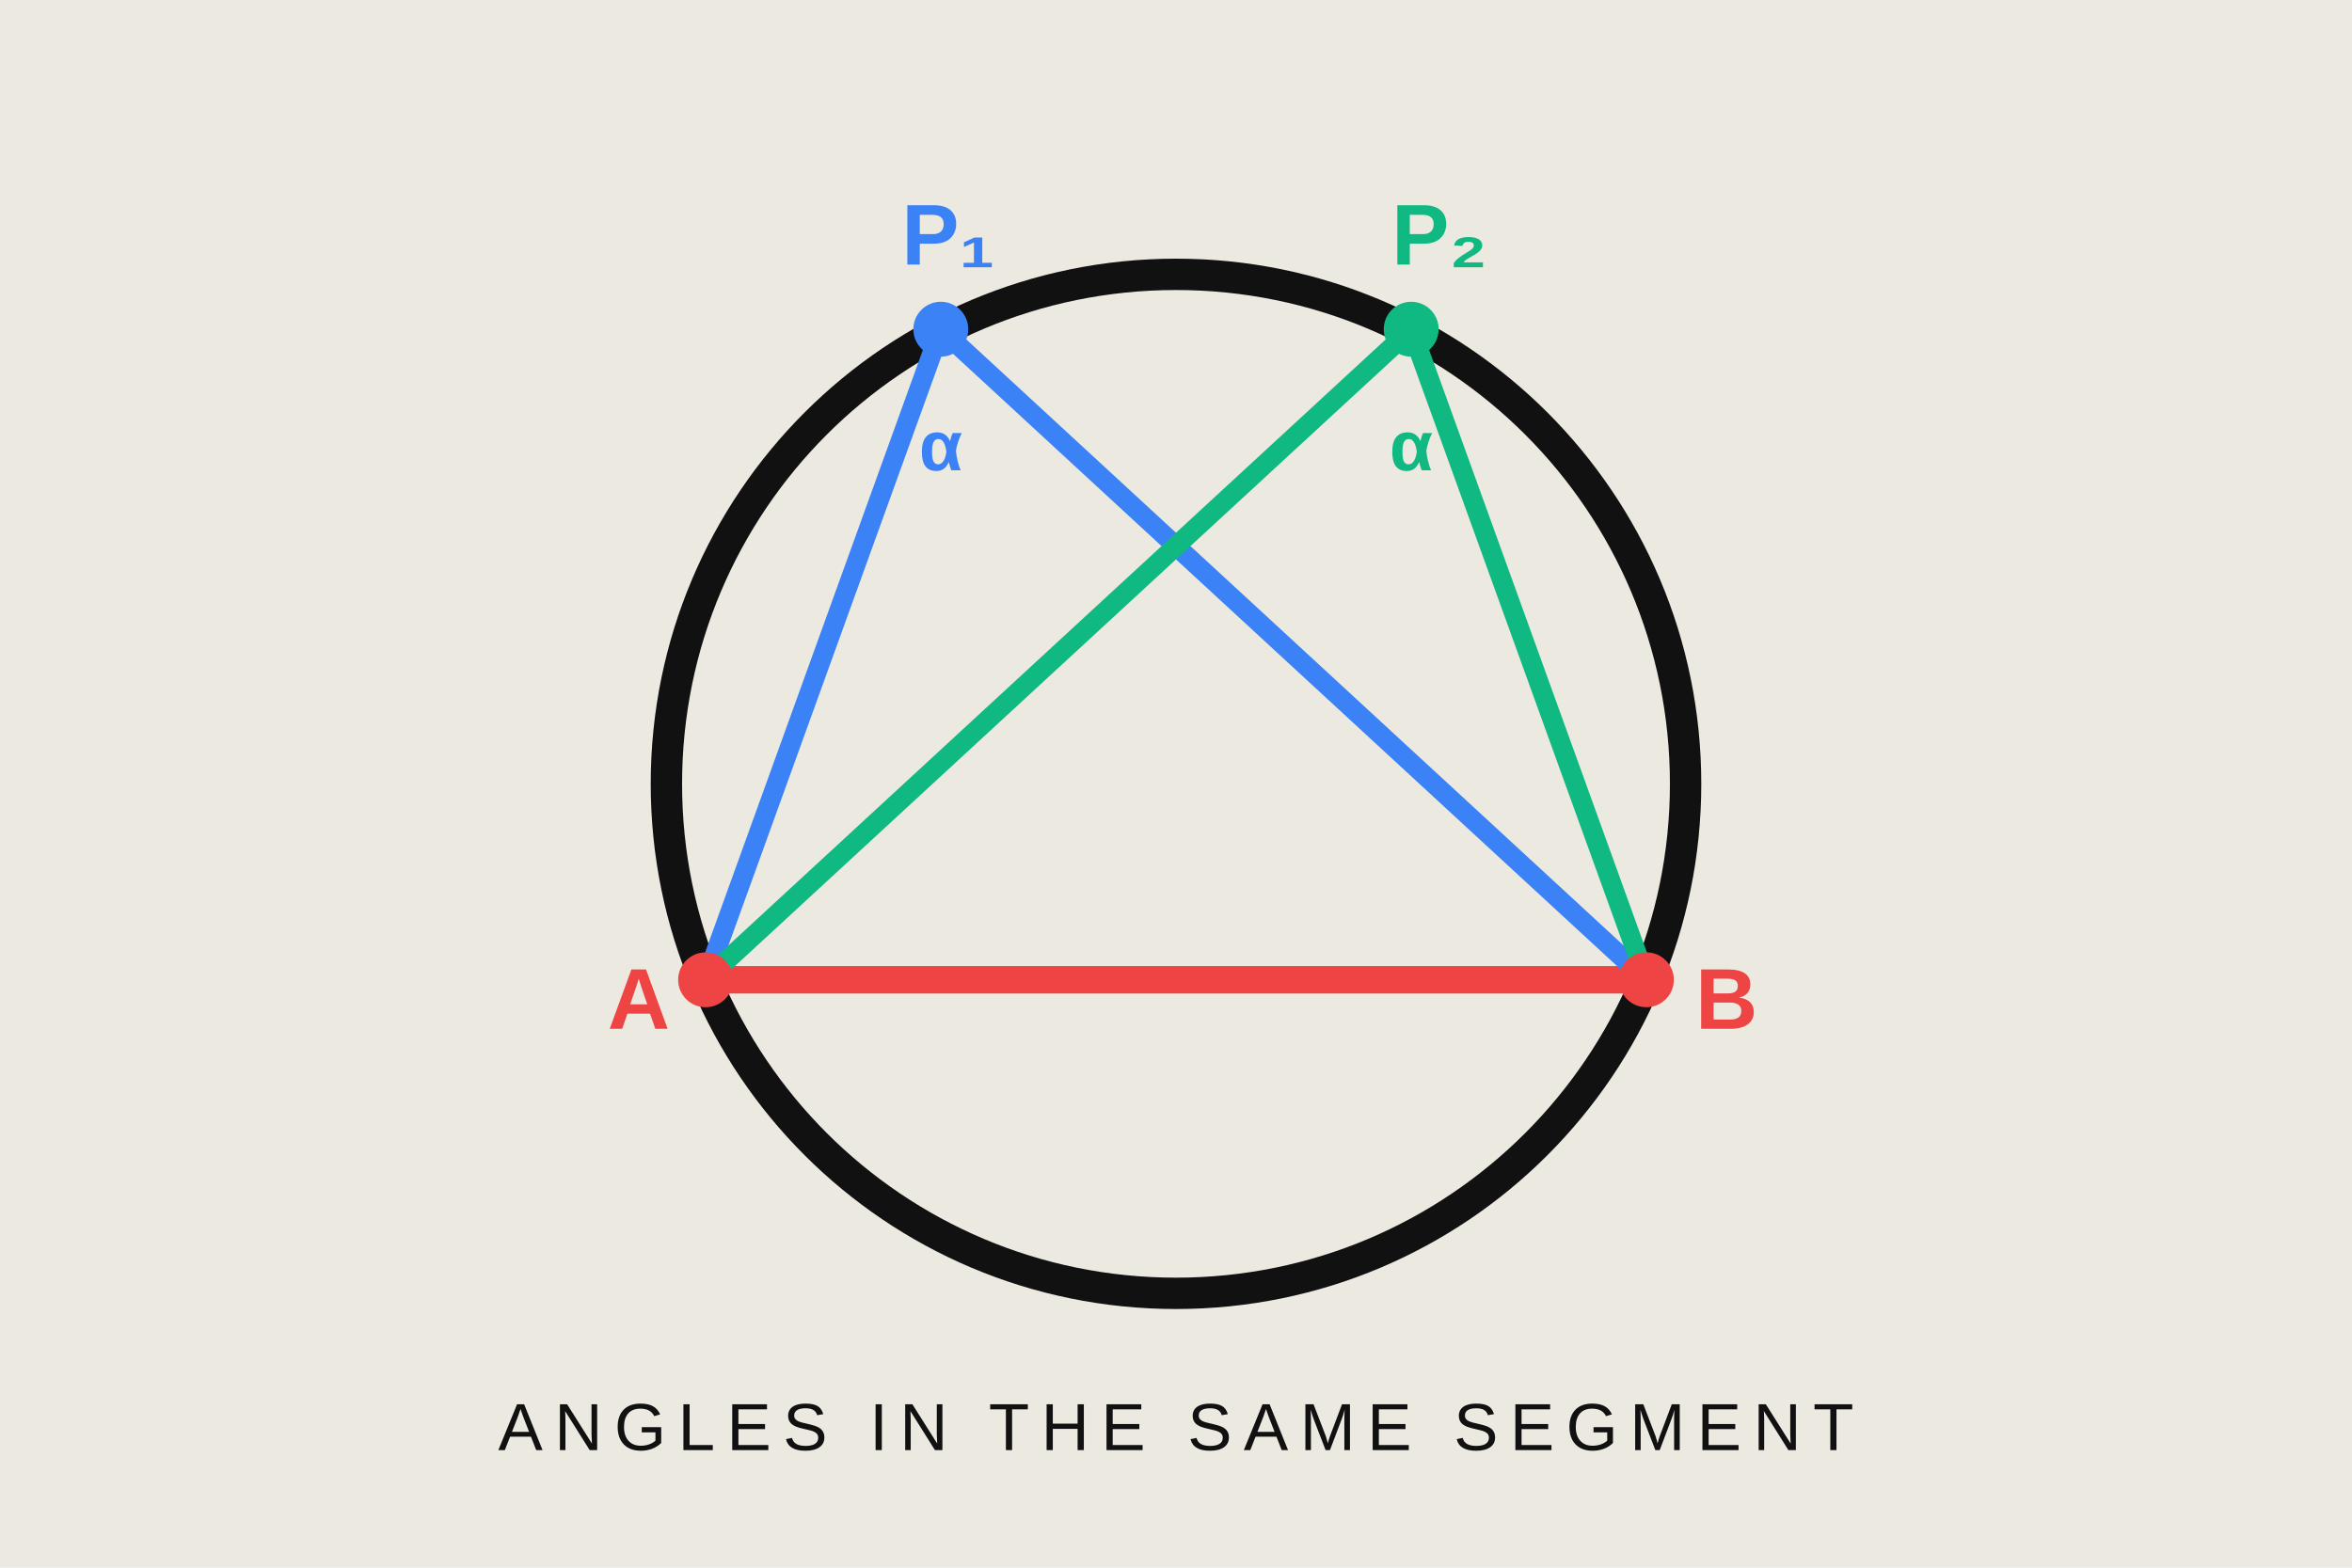
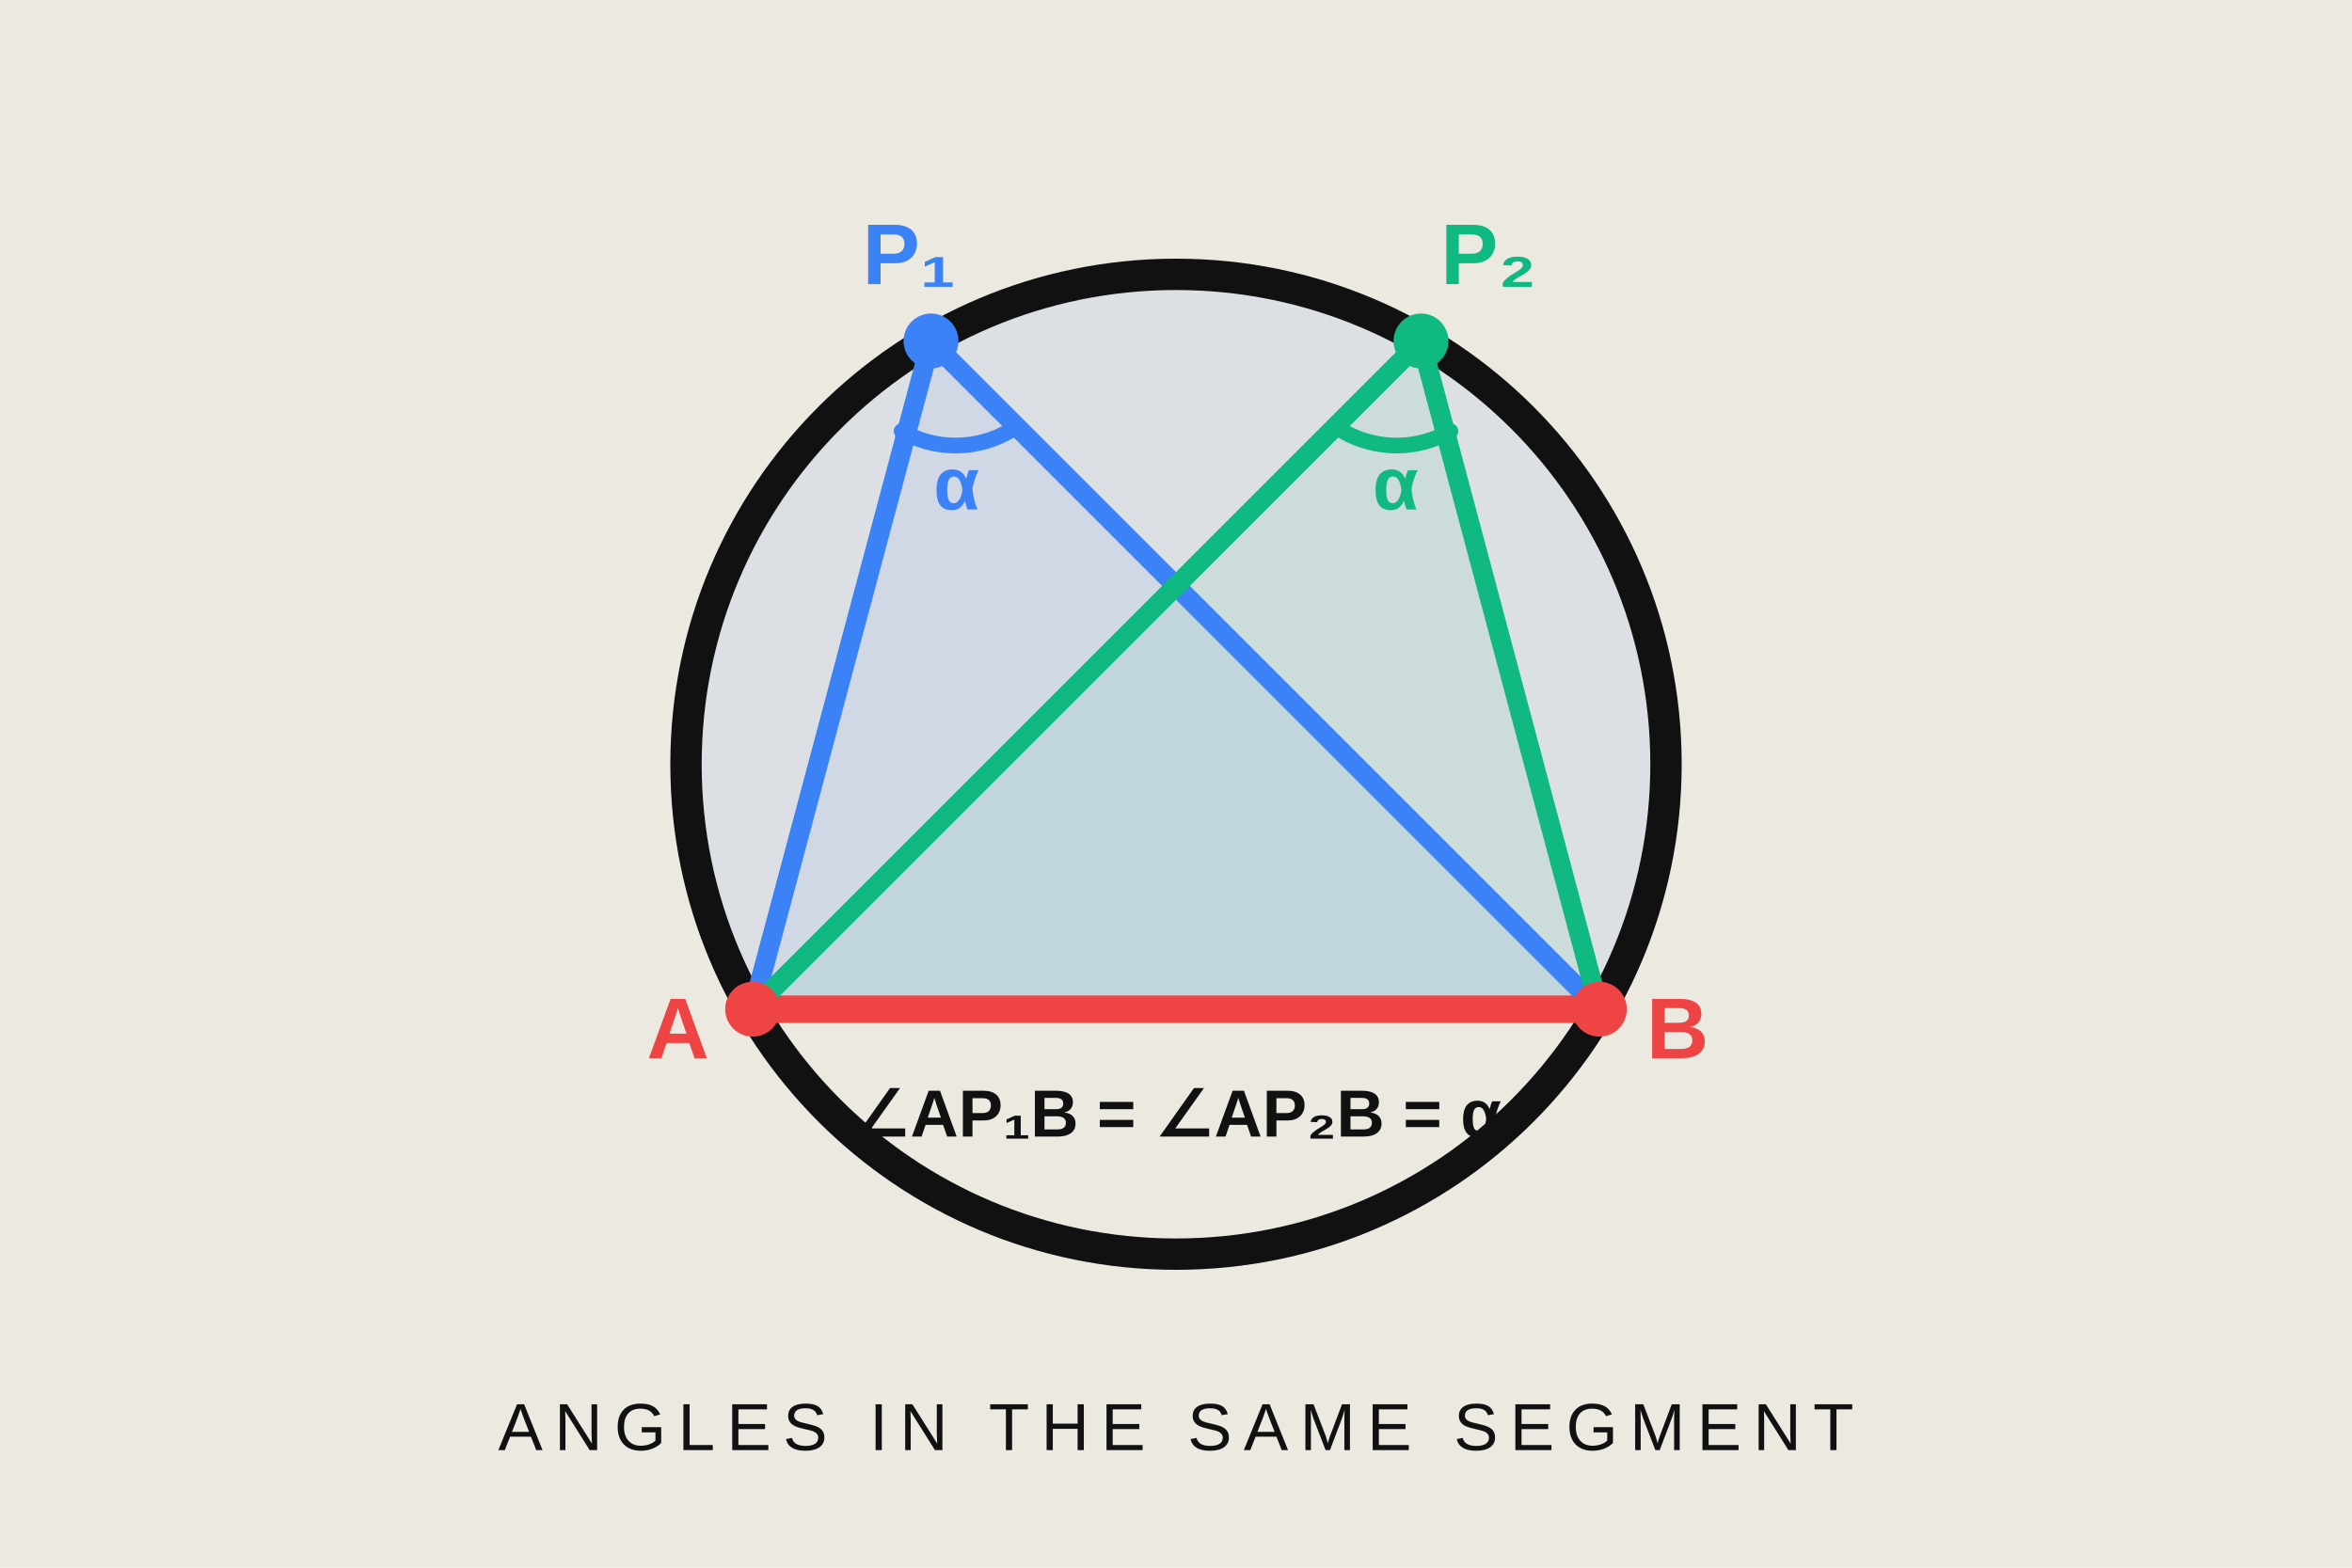
<svg xmlns="http://www.w3.org/2000/svg" viewBox="0 0 1200 800" role="img" aria-labelledby="title desc">
  <rect width="1200" height="800" fill="#ece9e1" />
-   <circle cx="600" cy="400" r="260" fill="none" stroke="#111111" stroke-width="16" />
-   <line x1="360" y1="500" x2="840" y2="500" stroke="#ef4444" stroke-width="14" />
-   <line x1="360" y1="500" x2="480" y2="168" stroke="#3b82f6" stroke-width="10" />
-   <line x1="840" y1="500" x2="480" y2="168" stroke="#3b82f6" stroke-width="10" />
-   <line x1="360" y1="500" x2="720" y2="168" stroke="#10b981" stroke-width="10" />
-   <line x1="840" y1="500" x2="720" y2="168" stroke="#10b981" stroke-width="10" />
-   <circle cx="360" cy="500" r="14" fill="#ef4444" />
-   <text x="310" y="525" font-family="Arial, sans-serif" font-size="44" font-weight="bold" fill="#ef4444">A</text>
-   <circle cx="840" cy="500" r="14" fill="#ef4444" />
-   <text x="865" y="525" font-family="Arial, sans-serif" font-size="44" font-weight="bold" fill="#ef4444">B</text>
-   <circle cx="480" cy="168" r="14" fill="#3b82f6" />
-   <text x="460" y="135" font-family="Arial, sans-serif" font-size="44" font-weight="bold" fill="#3b82f6">P₁</text>
-   <circle cx="720" cy="168" r="14" fill="#10b981" />
-   <text x="710" y="135" font-family="Arial, sans-serif" font-size="44" font-weight="bold" fill="#10b981">P₂</text>
-   <text x="480" y="240" text-anchor="middle" font-family="Arial, sans-serif" font-size="36" font-weight="bold" fill="#3b82f6">α</text>
-   <text x="720" y="240" text-anchor="middle" font-family="Arial, sans-serif" font-size="36" font-weight="bold" fill="#10b981">α</text>
+   <path d="M 384 515 A 250 250 0 1 1 816 515 Z" fill="rgba(59, 130, 246, 0.09)" stroke="none" />
+   <polygon points="384,515 475,174 816,515" fill="rgba(59, 130, 246, 0.08)" stroke="none" />
+   <polygon points="384,515 725,174 816,515" fill="rgba(16, 185, 129, 0.08)" stroke="none" />
+   <circle cx="600" cy="390" r="250" fill="none" stroke="#111111" stroke-width="16" />
+   <line x1="384" y1="515" x2="816" y2="515" stroke="#ef4444" stroke-width="14" stroke-linecap="round" />
+   <line x1="384" y1="515" x2="475" y2="174" stroke="#3b82f6" stroke-width="10" stroke-linecap="round" />
+   <line x1="816" y1="515" x2="475" y2="174" stroke="#3b82f6" stroke-width="10" stroke-linecap="round" />
+   <line x1="384" y1="515" x2="725" y2="174" stroke="#10b981" stroke-width="10" stroke-linecap="round" />
+   <line x1="816" y1="515" x2="725" y2="174" stroke="#10b981" stroke-width="10" stroke-linecap="round" />
+   <path d="M 460 220 A 55 55 0 0 0 515 220" fill="none" stroke="#3b82f6" stroke-width="8" stroke-linecap="round" />
+   <text x="488" y="260" text-anchor="middle" font-family="Arial, sans-serif" font-size="38" font-weight="bold" fill="#3b82f6">α</text>
+   <path d="M 685 220 A 55 55 0 0 0 740 220" fill="none" stroke="#10b981" stroke-width="8" stroke-linecap="round" />
+   <text x="712" y="260" text-anchor="middle" font-family="Arial, sans-serif" font-size="38" font-weight="bold" fill="#10b981">α</text>
+   <circle cx="384" cy="515" r="14" fill="#ef4444" />
+   <text x="330" y="540" font-family="Arial, sans-serif" font-size="44" font-weight="bold" fill="#ef4444">A</text>
+   <circle cx="816" cy="515" r="14" fill="#ef4444" />
+   <text x="840" y="540" font-family="Arial, sans-serif" font-size="44" font-weight="bold" fill="#ef4444">B</text>
+   <circle cx="475" cy="174" r="14" fill="#3b82f6" />
+   <text x="440" y="145" font-family="Arial, sans-serif" font-size="44" font-weight="bold" fill="#3b82f6">P₁</text>
+   <circle cx="725" cy="174" r="14" fill="#10b981" />
+   <text x="735" y="145" font-family="Arial, sans-serif" font-size="44" font-weight="bold" fill="#10b981">P₂</text>
+   <text x="600" y="580" text-anchor="middle" font-family="Arial, sans-serif" font-size="34" font-weight="bold" fill="#111111">∠AP₁B = ∠AP₂B = α</text>
  <text x="600" y="740" text-anchor="middle" font-family="Arial, sans-serif" font-size="34" letter-spacing="6" fill="#111111">ANGLES IN THE SAME SEGMENT</text>
</svg>
